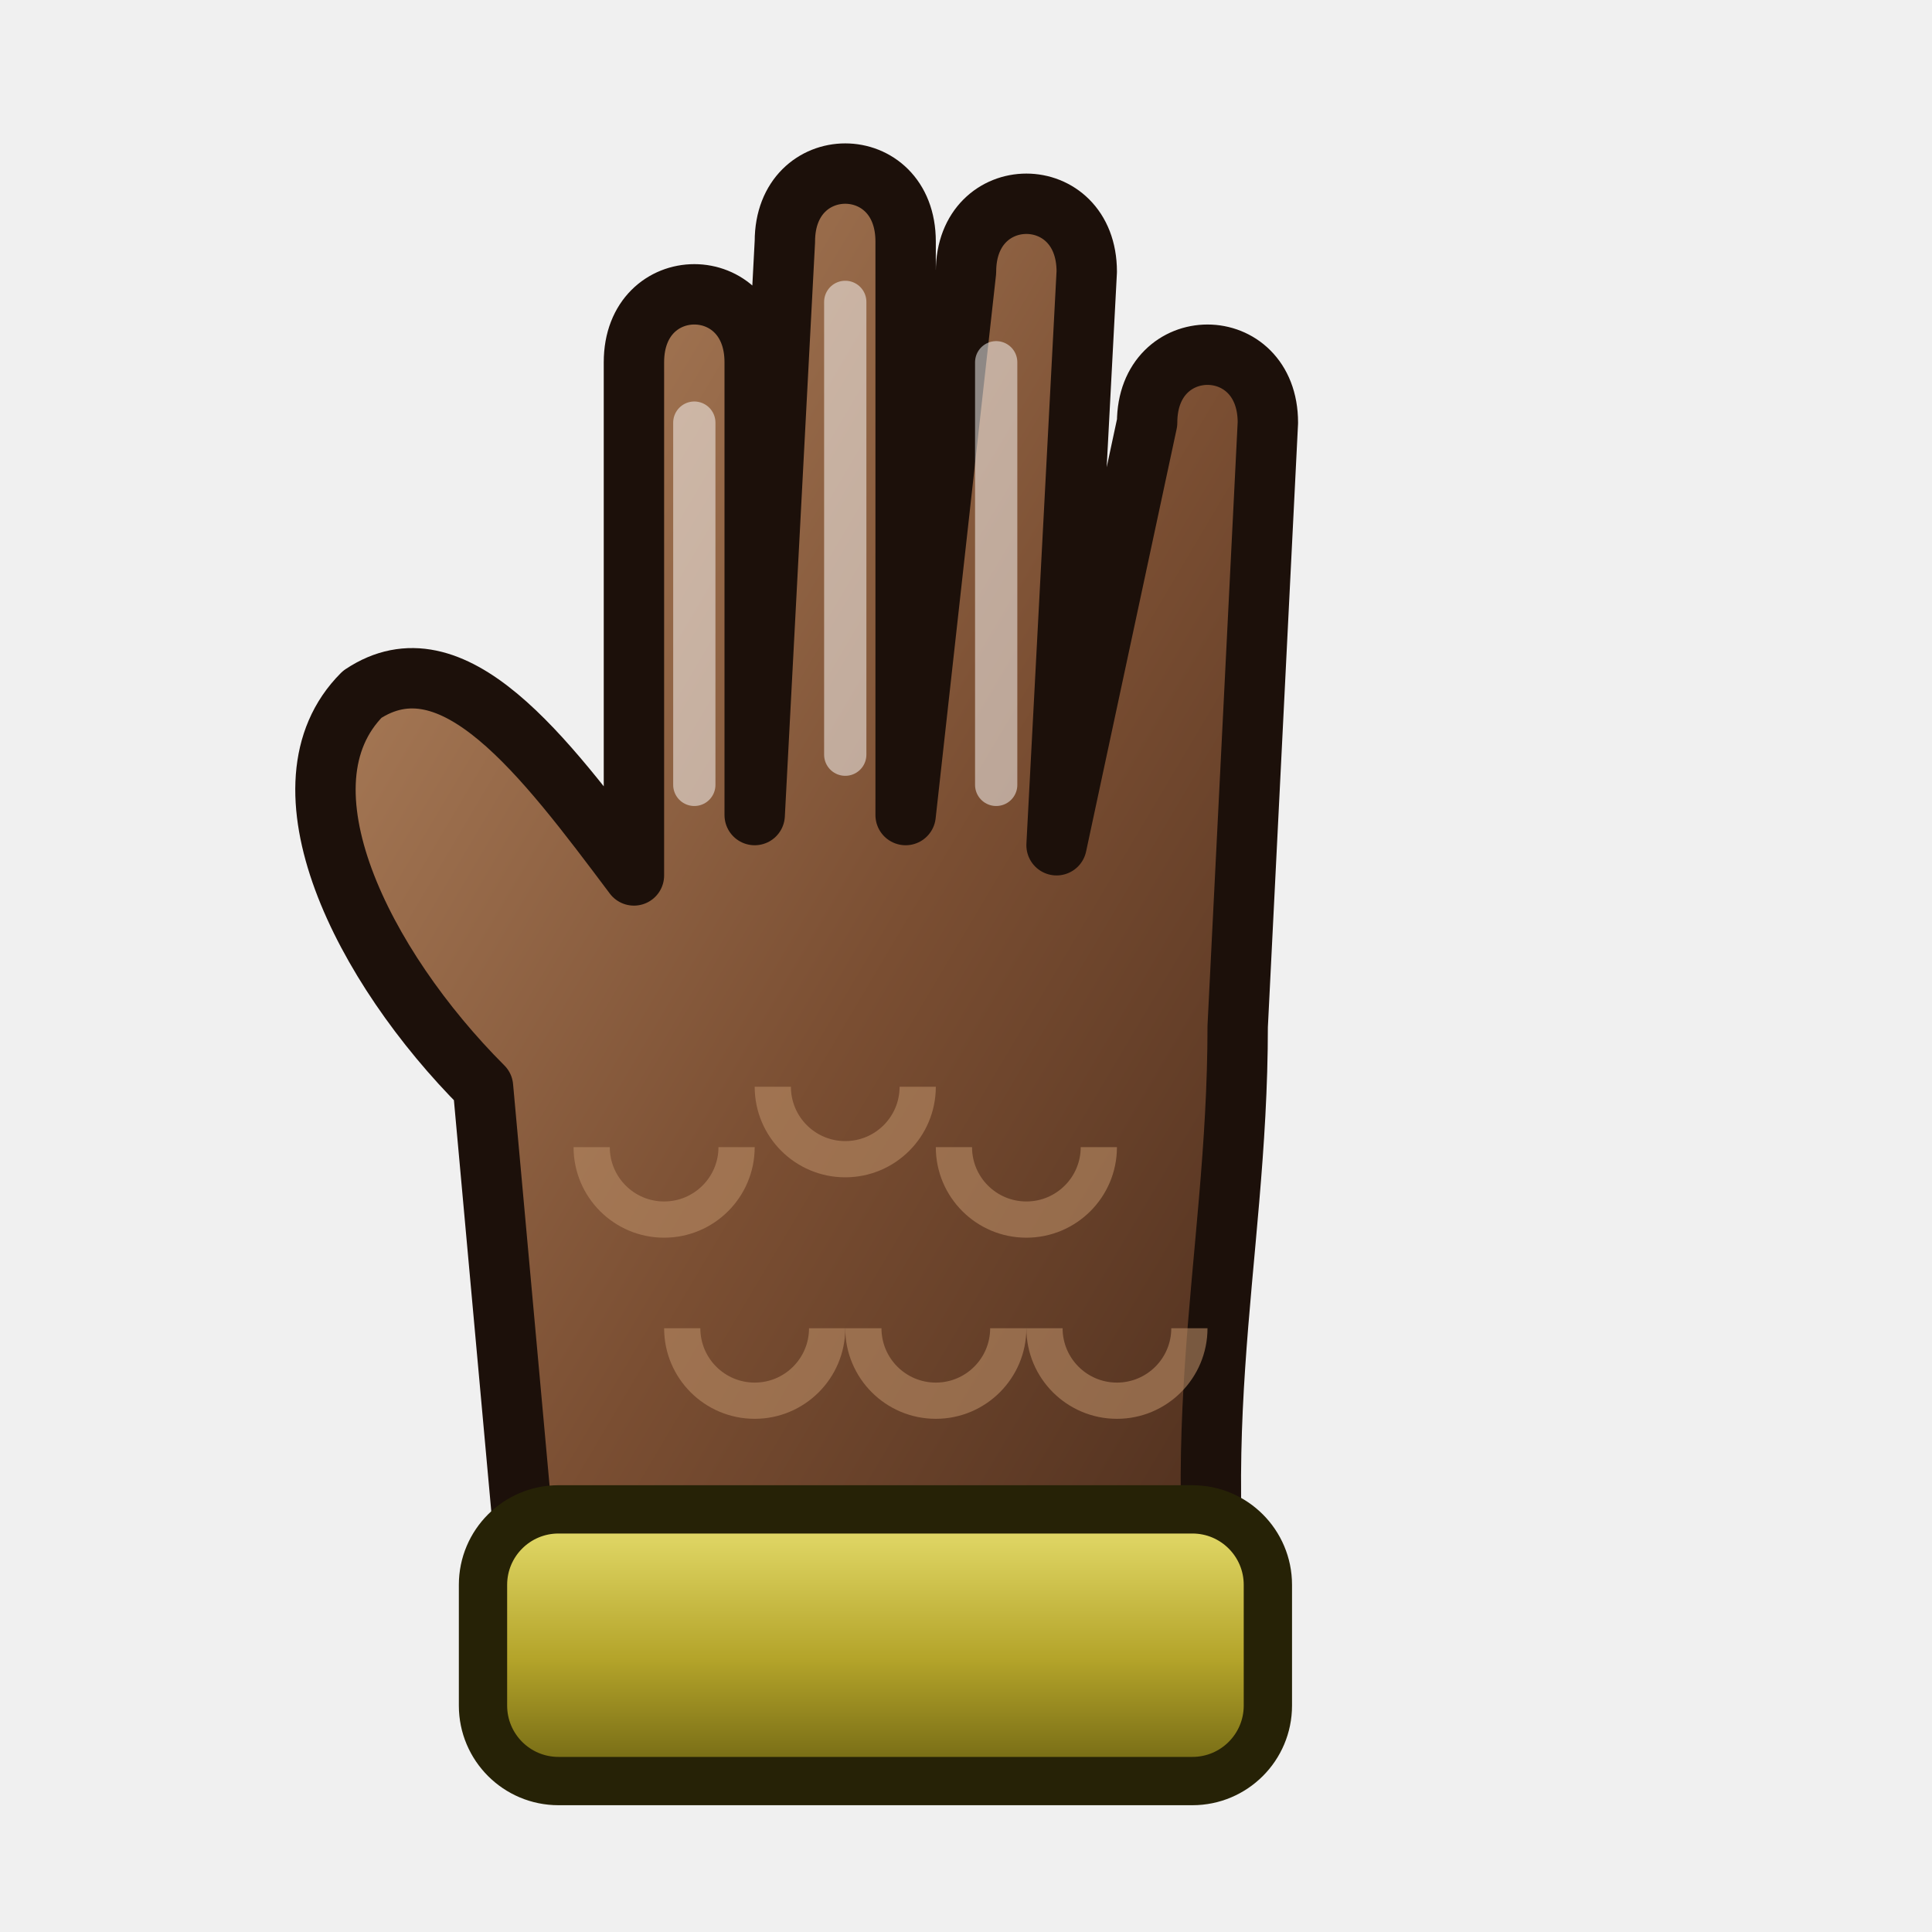
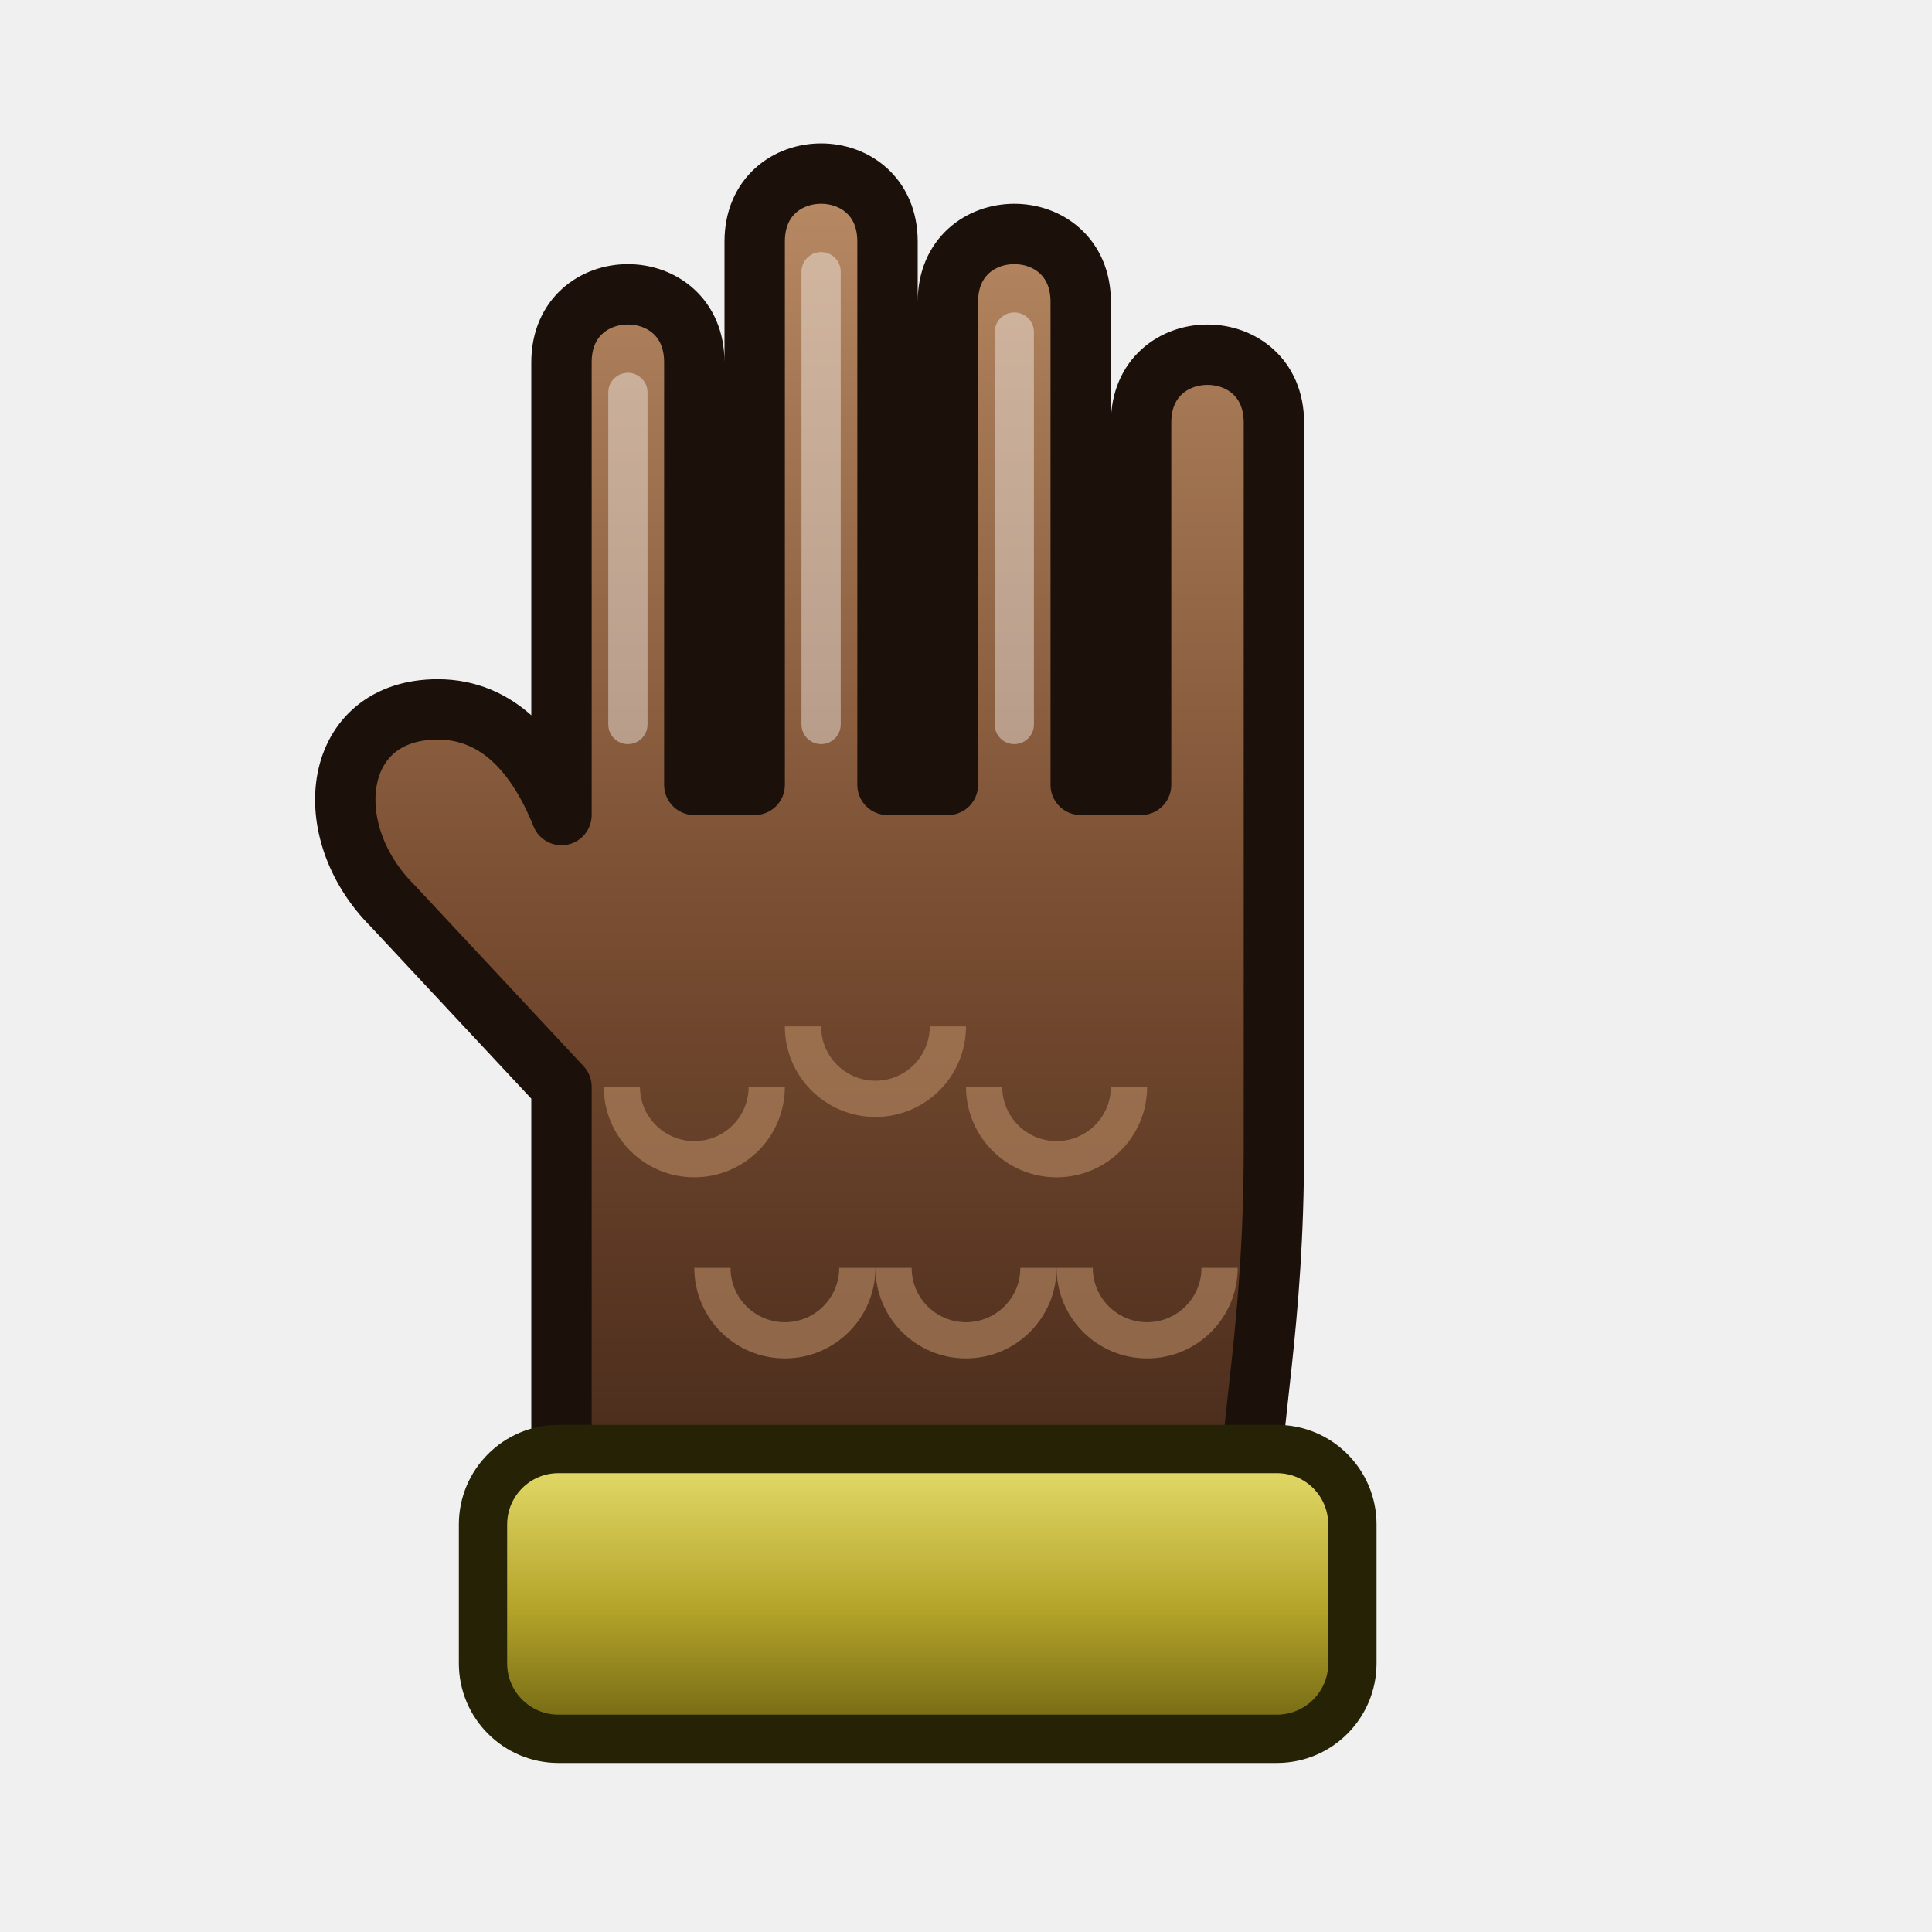
<svg xmlns="http://www.w3.org/2000/svg" data-generated="modern_icons.py" viewBox="0 0 64 64">
  <defs>
-     <linearGradient id="g1" x1="0" y1="0" x2="1" y2="1">
+     <linearGradient id="g1" x1="0" y1="0" x2="0" y2="1">
      <stop offset="0" stop-color="#b88a64" />
      <stop offset=".55" stop-color="#7a4e32" />
      <stop offset="1" stop-color="#46291a" />
    </linearGradient>
    <linearGradient id="g2" x1="0" y1="0" x2="0" y2="1">
      <stop offset="0" stop-color="#e8e070" />
      <stop offset=".55" stop-color="#b4a42a" />
      <stop offset="1" stop-color="#6c6212" />
    </linearGradient>
  </defs>
-   <path d="M18 58 L16 36 C12 32 9 26 12 23 C15 21 18 25 21 29 L21 12 C21 9 25 9 25 12 L25 27 L26 8 C26 5 30 5 30 8 L30 27 L32 9 C32 6 36 6 36 9 L35 28 L38 14 C38 11 42 11 42 14 L41 34 C41 42 39 48 41 58 Z" fill="url(#g1)" stroke="#1c100a" stroke-width="2" stroke-linejoin="round" stroke-linecap="round" />
-   <path d="M19.6 38 A2.4 2.4 0 0 0 24.4 38" fill="none" stroke="#b88a64" stroke-width="1.2" opacity=".6" />
-   <path d="M25.6 36 A2.4 2.4 0 0 0 30.4 36" fill="none" stroke="#b88a64" stroke-width="1.2" opacity=".6" />
-   <path d="M31.6 38 A2.4 2.4 0 0 0 36.4 38" fill="none" stroke="#b88a64" stroke-width="1.2" opacity=".6" />
-   <path d="M22.6 44 A2.4 2.4 0 0 0 27.4 44" fill="none" stroke="#b88a64" stroke-width="1.2" opacity=".6" />
-   <path d="M28.6 44 A2.4 2.4 0 0 0 33.4 44" fill="none" stroke="#b88a64" stroke-width="1.2" opacity=".6" />
-   <path d="M34.6 44 A2.4 2.4 0 0 0 39.4 44" fill="none" stroke="#b88a64" stroke-width="1.2" opacity=".6" />
-   <path d="M25.6 50 A2.4 2.4 0 0 0 30.4 50" fill="none" stroke="#b88a64" stroke-width="1.2" opacity=".6" />
-   <path d="M31.6 50 A2.4 2.4 0 0 0 36.4 50" fill="none" stroke="#b88a64" stroke-width="1.2" opacity=".6" />
-   <rect x="16" y="50" width="26" height="9" rx="2.5" fill="url(#g2)" stroke="#262206" stroke-width="1.6" />
-   <path d="M23 14 L23 26 M28 10 L28 25 M33 12 L33 26" fill="none" stroke="#ffffff" stroke-width="1.4" stroke-linecap="round" stroke-linejoin="round" opacity="0.5" />
+   <path d="M18.6 50 L18.6 36 L13 30 C10.5 27.5 11 23.5 14.5 23.5 C16.5 23.5 17.8 25 18.6 27 L18.6 12 C18.6 9 23 9 23 12 L23 26 L25 26 L25 8 C25 5 29.4 5 29.4 8 L29.4 26 L31.4 26 L31.4 10 C31.4 7 35.8 7 35.8 10 L35.8 26 L37.8 26 L37.8 14 C37.8 11 42.2 11 42.2 14 L42.2 38 C42.2 44 41.4 47 41.4 50 Z" fill="url(#g1)" stroke="#1c100a" stroke-width="2" stroke-linejoin="round" stroke-linecap="round" />
+   <path d="M20.6 36 A2.4 2.4 0 0 0 25.4 36" fill="none" stroke="#b88a64" stroke-width="1.2" opacity=".6" />
+   <path d="M26.6 34 A2.4 2.4 0 0 0 31.4 34" fill="none" stroke="#b88a64" stroke-width="1.2" opacity=".6" />
+   <path d="M32.6 36 A2.4 2.4 0 0 0 37.4 36" fill="none" stroke="#b88a64" stroke-width="1.2" opacity=".6" />
+   <path d="M23.6 42 A2.4 2.4 0 0 0 28.4 42" fill="none" stroke="#b88a64" stroke-width="1.2" opacity=".6" />
+   <path d="M29.6 42 A2.4 2.4 0 0 0 34.4 42" fill="none" stroke="#b88a64" stroke-width="1.2" opacity=".6" />
+   <path d="M35.6 42 A2.4 2.4 0 0 0 40.4 42" fill="none" stroke="#b88a64" stroke-width="1.2" opacity=".6" />
+   <rect x="16" y="48" width="28.8" height="9.6" rx="2.5" fill="url(#g2)" stroke="#262206" stroke-width="1.6" />
+   <path d="M20.8 13 L20.8 24 M27.2 9 L27.2 24 M33.6 11 L33.6 24" fill="none" stroke="#ffffff" stroke-width="1.3" stroke-linecap="round" stroke-linejoin="round" opacity="0.4" />
</svg>
